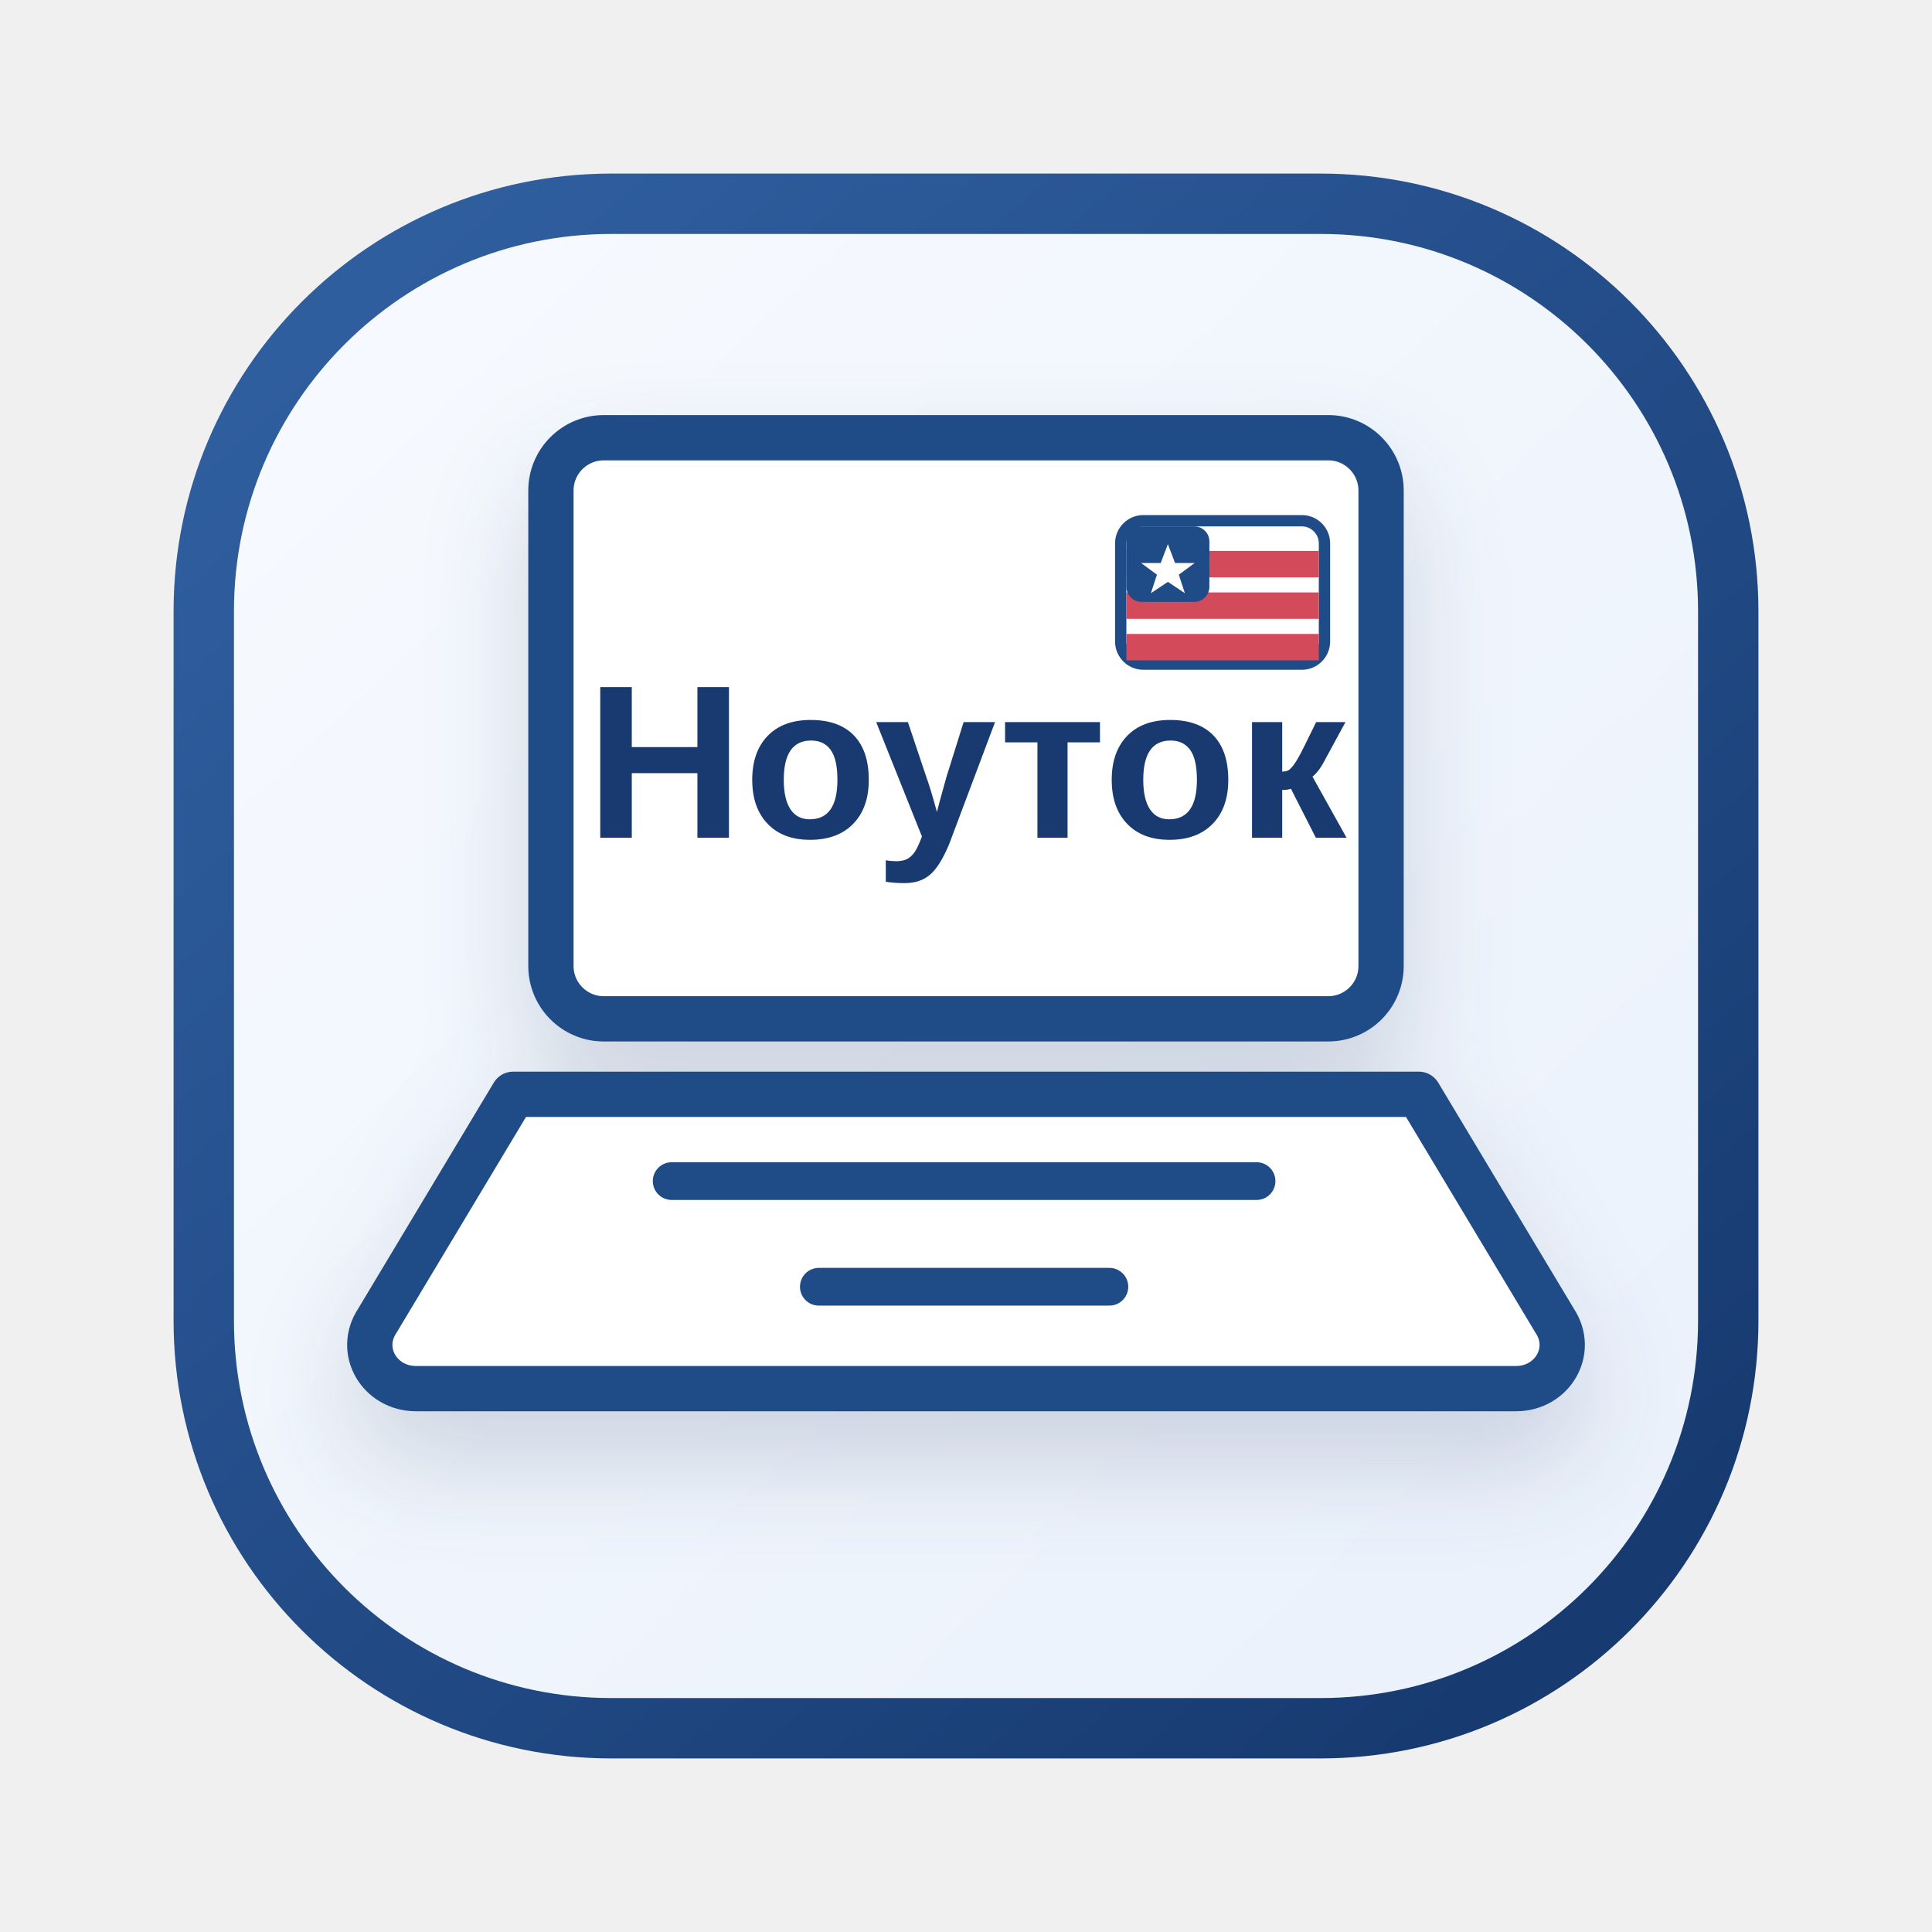
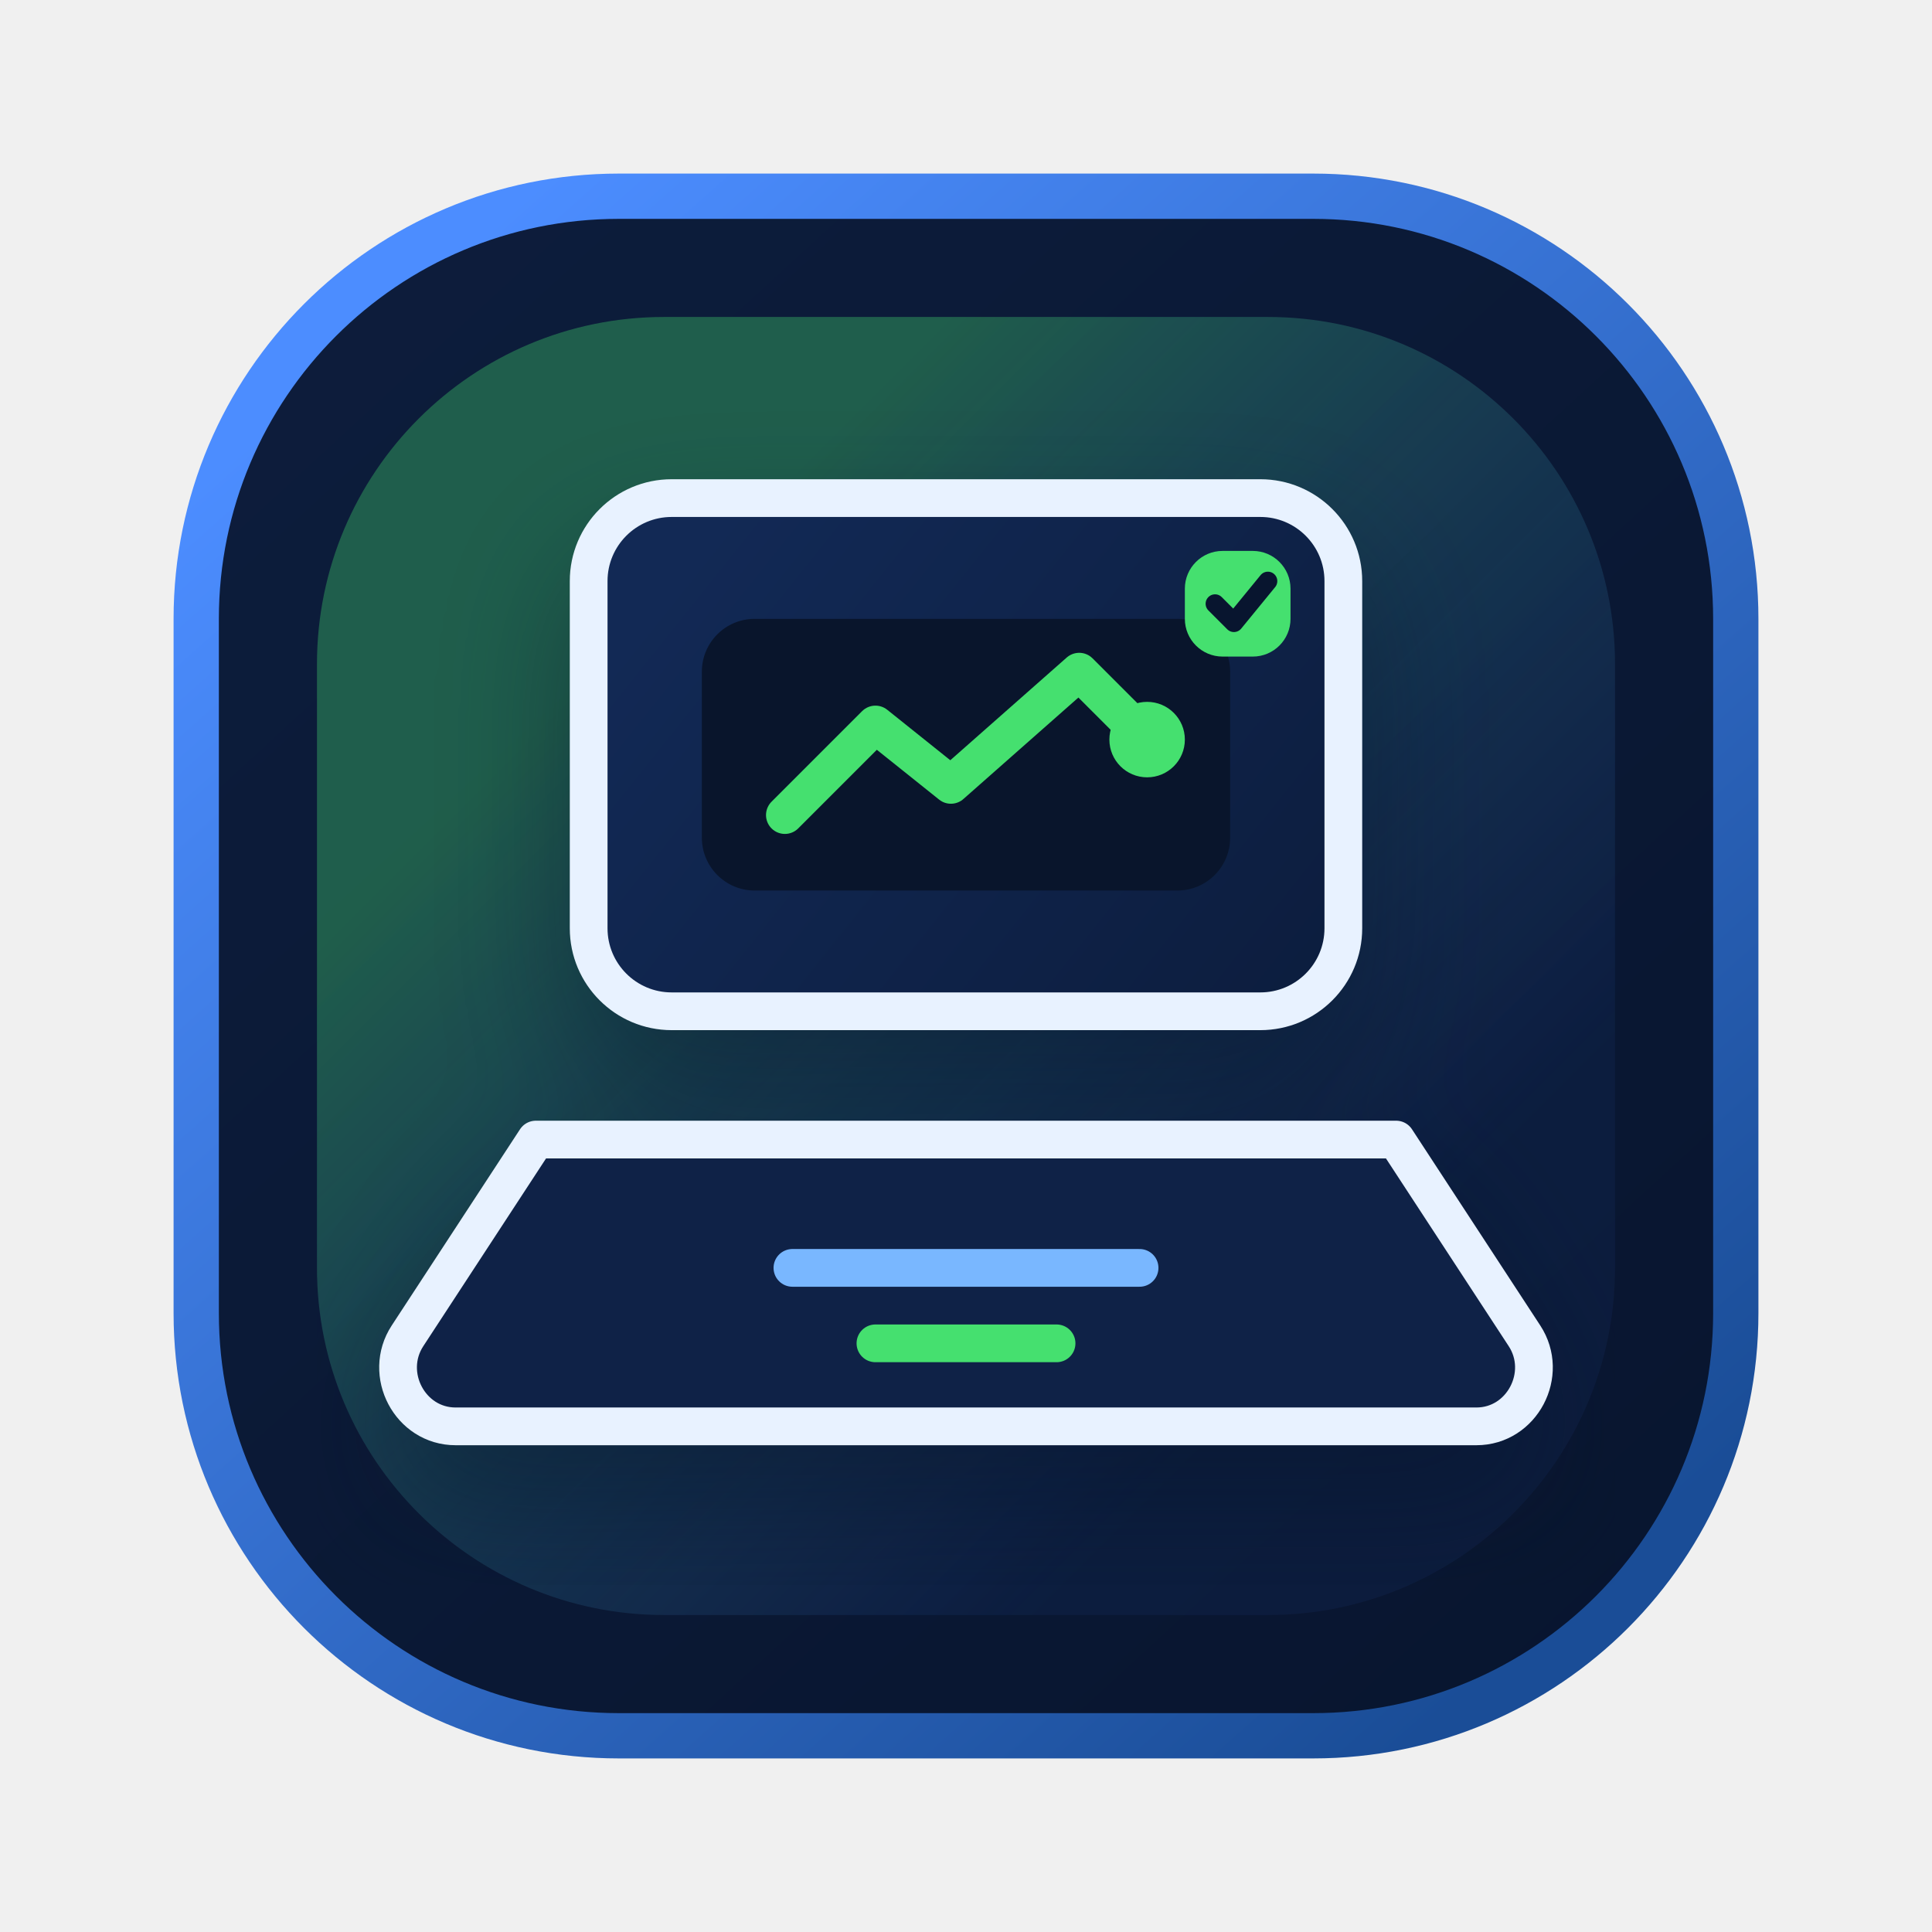
<svg xmlns="http://www.w3.org/2000/svg" width="512" height="512" viewBox="0 0 512 512" fill="none">
  <defs>
-     <linearGradient id="bg" x1="74" y1="64" x2="440" y2="454" gradientUnits="userSpaceOnUse">
-       <stop stop-color="#F7FAFF" />
-       <stop offset="1" stop-color="#EAF1FB" />
+     <linearGradient id="bg" x1="74" y1="58" x2="436" y2="452" gradientUnits="userSpaceOnUse">
+       <stop stop-color="#0D1D3C" />
+       <stop offset="1" stop-color="#08152F" />
    </linearGradient>
-     <linearGradient id="border" x1="92" y1="78" x2="410" y2="430" gradientUnits="userSpaceOnUse">
-       <stop stop-color="#2F5E9F" />
-       <stop offset="1" stop-color="#173B71" />
+     <linearGradient id="frame" x1="102" y1="84" x2="410" y2="430" gradientUnits="userSpaceOnUse">
+       <stop stop-color="#4C8DFF" />
+       <stop offset="1" stop-color="#1A4D97" />
    </linearGradient>
-     <filter id="shadow" x="44" y="44" width="424" height="424" filterUnits="userSpaceOnUse" color-interpolation-filters="sRGB">
+     <linearGradient id="screen" x1="176" y1="156" x2="336" y2="284" gradientUnits="userSpaceOnUse">
+       <stop stop-color="#122955" />
+       <stop offset="1" stop-color="#0C1D3E" />
+     </linearGradient>
+     <linearGradient id="glow" x1="166" y1="168" x2="350" y2="352" gradientUnits="userSpaceOnUse">
+       <stop stop-color="#45E06F" stop-opacity="0.34" />
+       <stop offset="1" stop-color="#3F7CFF" stop-opacity="0.06" />
+     </linearGradient>
+     <filter id="shadow" x="84" y="76" width="344" height="344" filterUnits="userSpaceOnUse" color-interpolation-filters="sRGB">
      <feFlood flood-opacity="0" result="BackgroundImageFix" />
      <feColorMatrix in="SourceAlpha" type="matrix" values="0 0 0 0 0 0 0 0 0 0 0 0 0 0 0 0 0 0 127 0" result="hardAlpha" />
-       <feOffset dy="14" />
-       <feGaussianBlur stdDeviation="14" />
-       <feColorMatrix type="matrix" values="0 0 0 0 0.08 0 0 0 0 0.16 0 0 0 0 0.31 0 0 0 0.16 0" />
+       <feOffset dy="18" />
+       <feGaussianBlur stdDeviation="18" />
+       <feColorMatrix type="matrix" values="0 0 0 0 0.02 0 0 0 0 0.08 0 0 0 0 0.17 0 0 0 0.42 0" />
      <feBlend mode="normal" in2="BackgroundImageFix" result="effect1_dropShadow_1_1" />
      <feBlend mode="normal" in="SourceGraphic" in2="effect1_dropShadow_1_1" result="shape" />
    </filter>
  </defs>
-   <rect x="54" y="54" width="404" height="404" rx="108" fill="url(#bg)" />
-   <rect x="54" y="54" width="404" height="404" rx="108" stroke="url(#border)" stroke-width="16" />
+   <rect x="52" y="52" width="408" height="408" rx="112" fill="url(#bg)" />
+   <rect x="52" y="52" width="408" height="408" rx="112" stroke="url(#frame)" stroke-width="12" />
+   <rect x="84" y="84" width="344" height="344" rx="92" fill="url(#glow)" />
  <g filter="url(#shadow)">
-     <rect x="146" y="116" width="220" height="154" rx="14" fill="white" stroke="#1F4B86" stroke-width="12" />
-     <path d="M136 290H376L412 350C417.333 358 411.379 368 401.77 368H110.23C100.621 368 94.667 358 100 350L136 290Z" fill="white" stroke="#1F4B86" stroke-width="12" stroke-linejoin="round" />
-     <path d="M178 313H333" stroke="#1F4B86" stroke-width="10" stroke-linecap="round" />
-     <path d="M217 341H294" stroke="#1F4B86" stroke-width="10" stroke-linecap="round" />
-     <text x="256" y="222" text-anchor="middle" fill="#183A70" font-size="58" font-weight="800" font-family="Arial, Helvetica, sans-serif">Ноуток</text>
-     <g transform="translate(297 138)">
-       <rect x="0" y="0" width="54" height="38" rx="6" fill="white" stroke="#1F4B86" stroke-width="3" />
-       <path d="M1.5 11.5H52.5M1.5 22.5H52.5M1.5 33.5H52.5" stroke="#D34B5A" stroke-width="7" />
-       <rect x="1.5" y="1.5" width="22" height="20" rx="4" fill="#1F4B86" />
-       <path d="M12.5 6.2L14.4 11.2H19.6L15.4 14.3L17 19.2L12.5 16.2L8 19.2L9.6 14.3L5.4 11.2H10.6L12.5 6.2Z" fill="white" />
-     </g>
+     <rect x="156" y="132" width="200" height="136" rx="22" fill="url(#screen)" stroke="#E8F2FF" stroke-width="10" />
+     <path d="M142 302H370L404 354C410.629 364.123 403.364 378 391.264 378H120.736C108.636 378 101.371 364.123 108 354L142 302Z" fill="#0F2247" stroke="#E8F2FF" stroke-width="10" stroke-linejoin="round" />
+     <path d="M210 336H302" stroke="#79B7FF" stroke-width="10" stroke-linecap="round" />
+     <path d="M232 356H280" stroke="#45E06F" stroke-width="10" stroke-linecap="round" />
+     <rect x="186" y="164" width="140" height="72" rx="14" fill="#09152C" />
+     <path d="M208 216L232 192L252 208L286 178L304 196" stroke="#45E06F" stroke-width="10" stroke-linecap="round" stroke-linejoin="round" />
+     <circle cx="304" cy="196" r="10" fill="#45E06F" />
+     <rect x="314" y="146" width="28" height="28" rx="10" fill="#45E06F" />
+     <path d="M322 160L327 165L336 154" stroke="#08152F" stroke-width="5" stroke-linecap="round" stroke-linejoin="round" />
  </g>
</svg>
